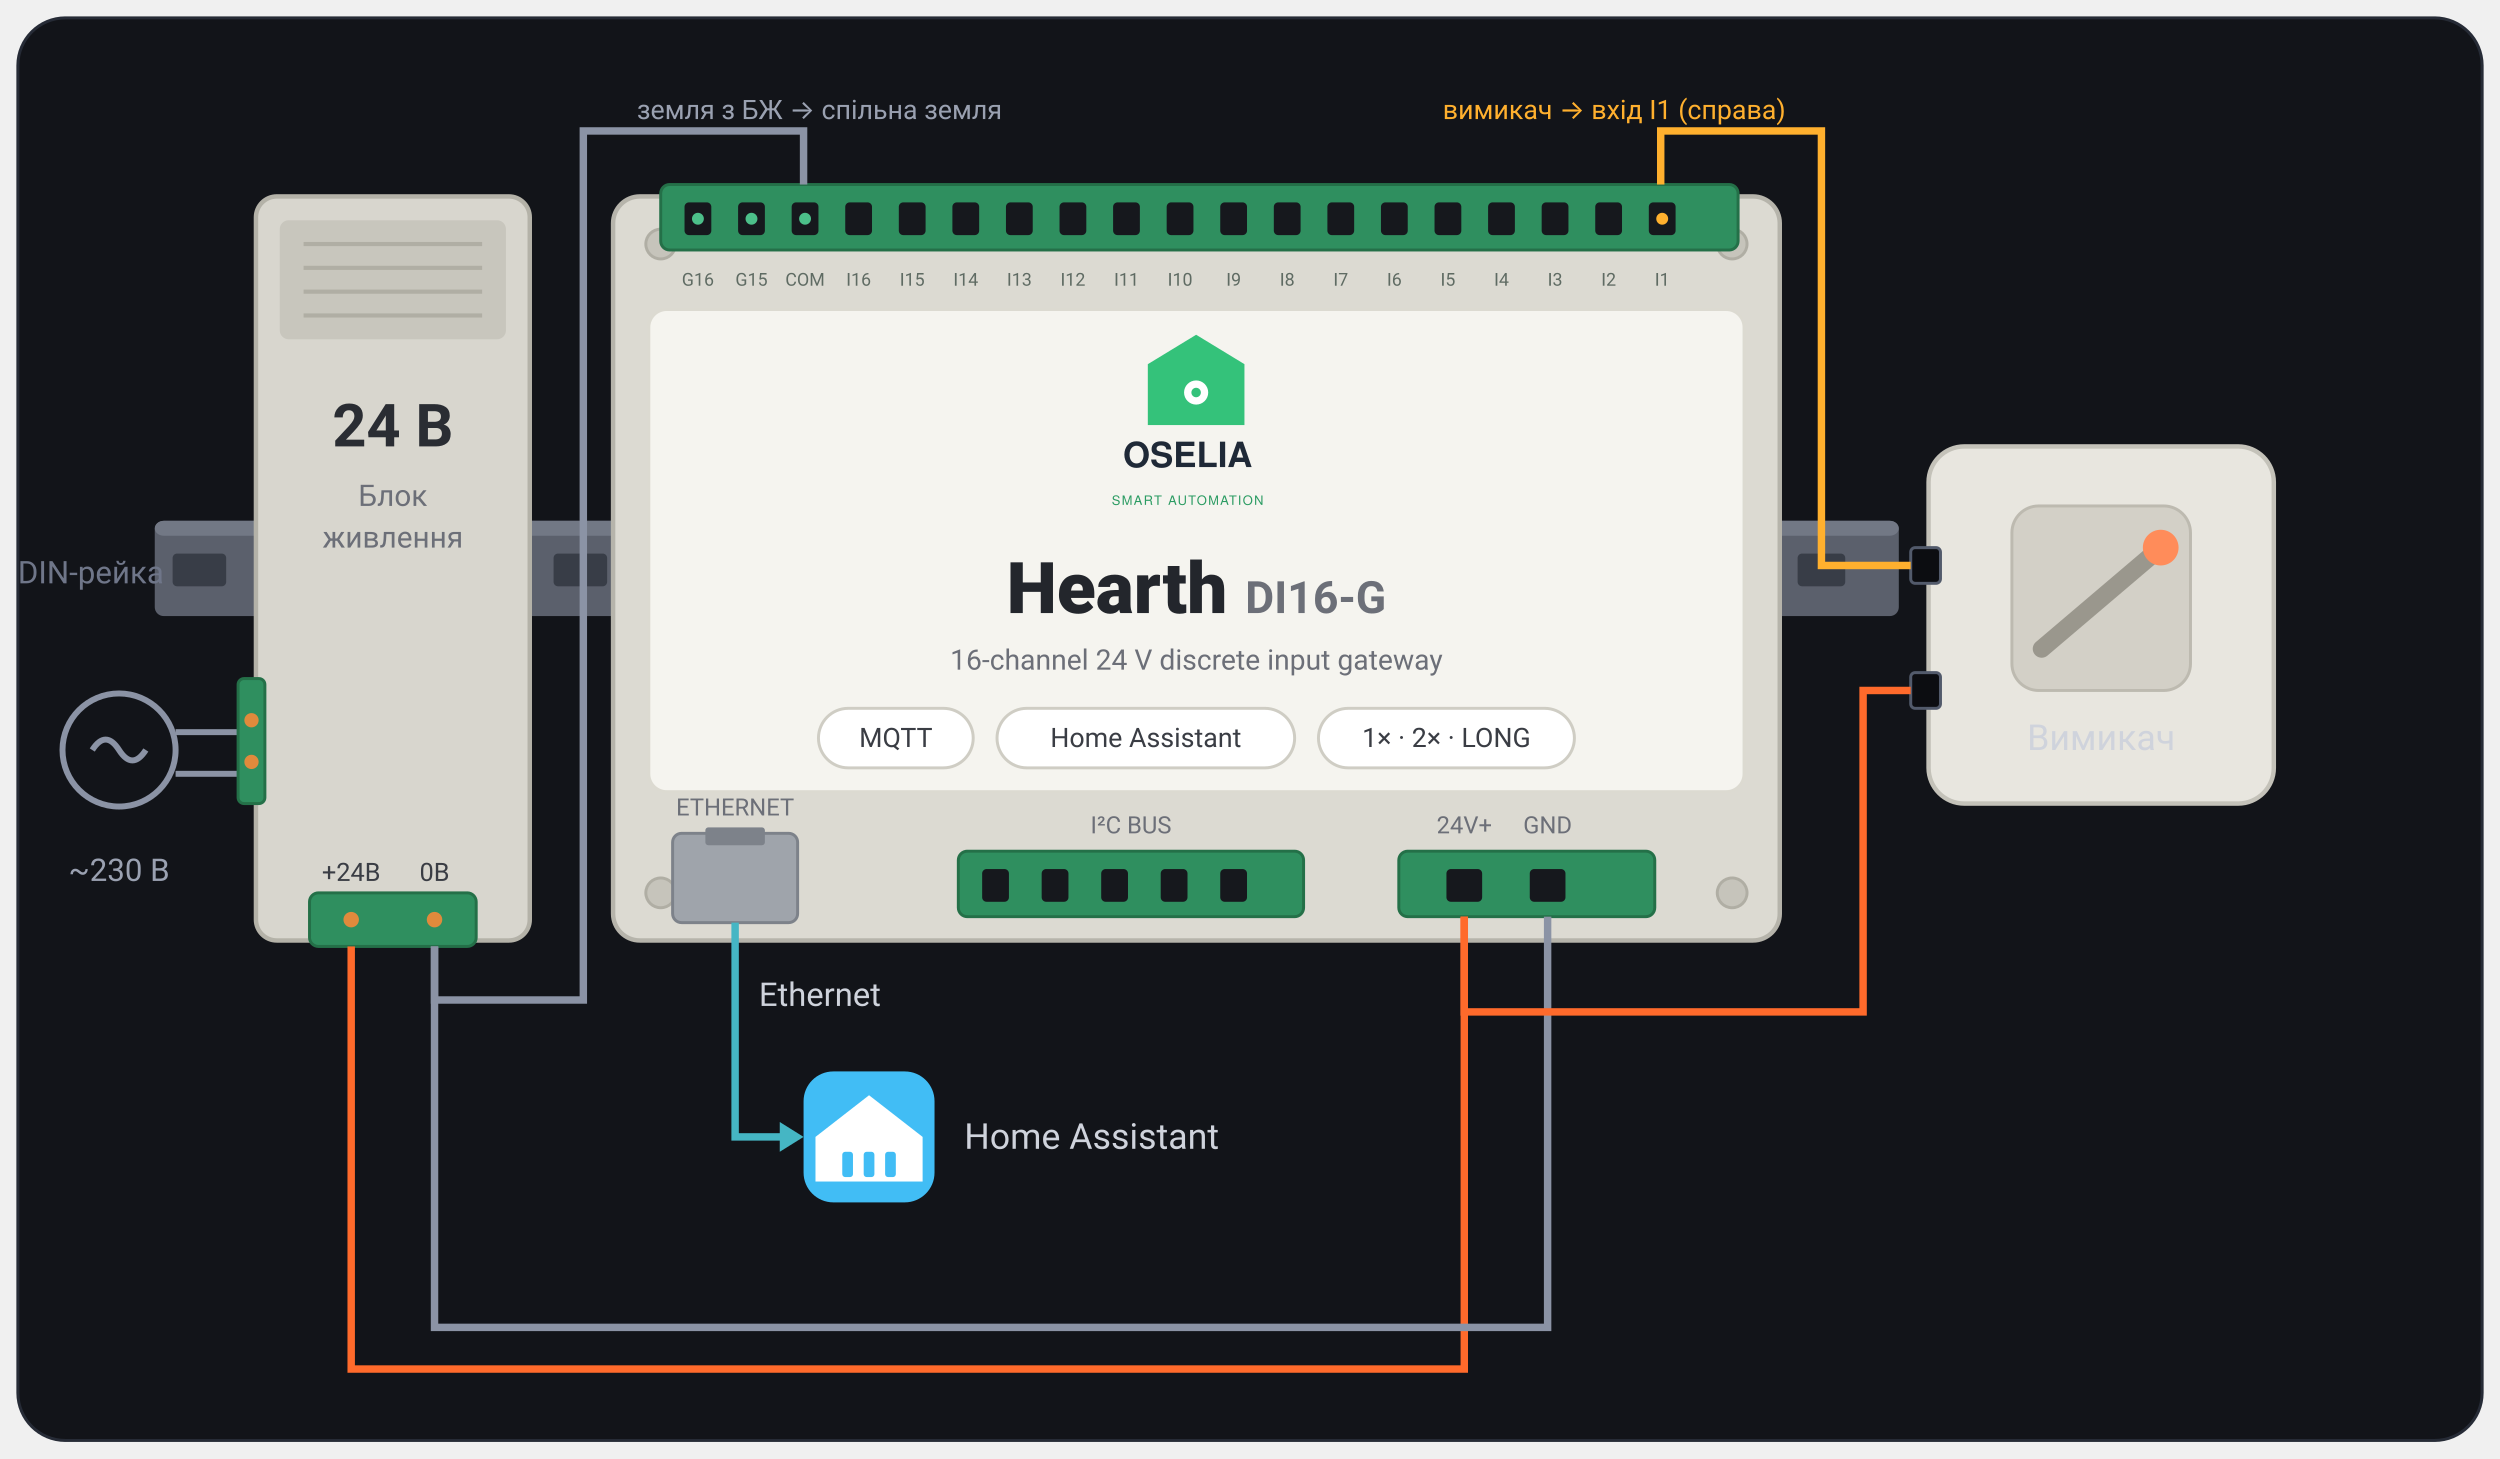
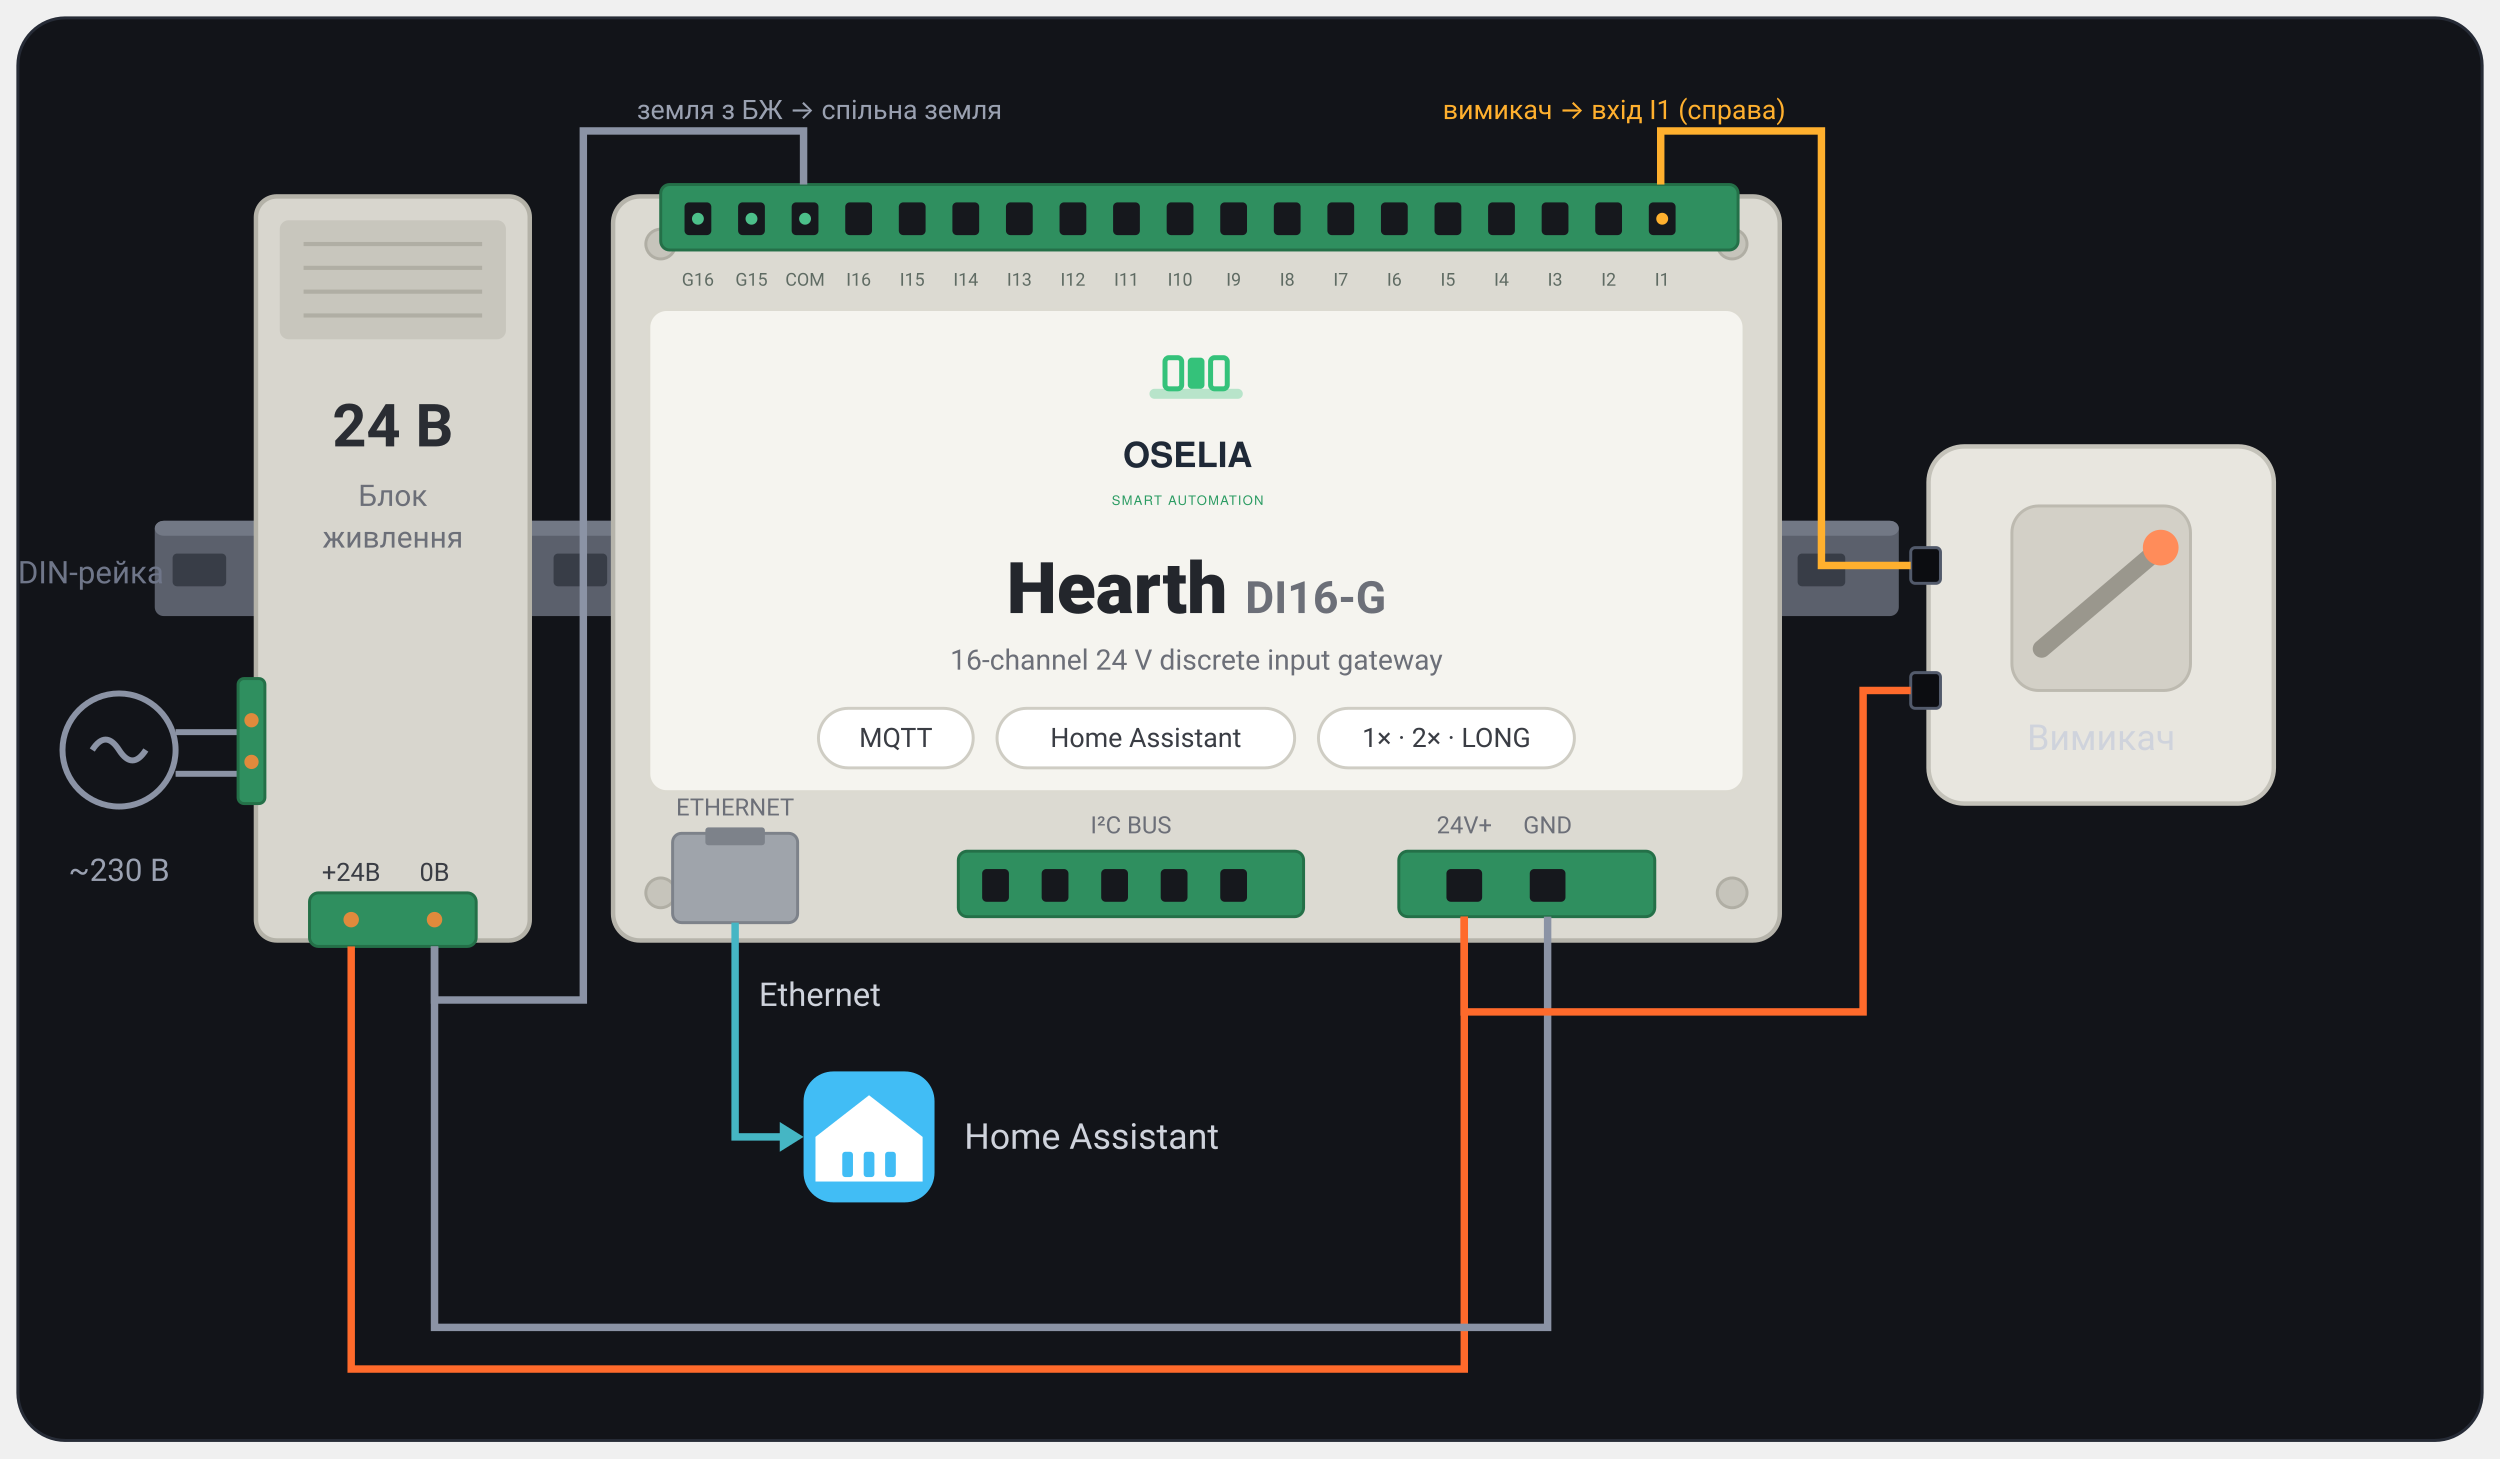
<svg xmlns="http://www.w3.org/2000/svg" viewBox="0 0 840 490" role="img" aria-label="Блок живлення 24 В, шлюз OSELIA Hearth DI16-G і вимикач на DIN-рейці, під'єднані до Home Assistant" font-family="ui-sans-serif, system-ui, -apple-system, Segoe UI, Roboto, sans-serif">
  <rect x="6" y="6" width="828" height="478" rx="16" fill="#121419" stroke="#262b36" />
  <g>
    <rect x="52" y="175" width="586" height="32" rx="3" fill="#5b606c" />
    <rect x="52" y="175" width="586" height="5" rx="3" fill="#727885" />
    <g fill="#383d47">
      <rect x="58" y="186" width="18" height="11" rx="1.5" />
      <rect x="186" y="186" width="18" height="11" rx="1.5" />
      <rect x="604" y="186" width="16" height="11" rx="1.5" />
    </g>
    <text x="6" y="196" font-size="10.5" fill="#6f7689">DIN-рейка</text>
  </g>
  <g>
    <circle cx="40" cy="252" r="19" fill="none" stroke="#8b93a5" stroke-width="2" />
    <path d="M31 252 q4.5 -7 9 0 t9 0" fill="none" stroke="#8b93a5" stroke-width="2" />
    <text x="40" y="296" font-size="10.5" fill="#9aa1b1" text-anchor="middle">~230 В</text>
    <path d="M59 246 H82" stroke="#8b93a5" stroke-width="2" />
    <path d="M59 260 H82" stroke="#8b93a5" stroke-width="2" />
  </g>
  <g>
    <rect x="86" y="66" width="92" height="250" rx="7" fill="#d8d6ce" stroke="#b4b2a8" stroke-width="1.5" />
    <rect x="94" y="74" width="76" height="40" rx="3" fill="#c8c6bd" />
    <g stroke="#b0aea4" stroke-width="1.4">
      <path d="M102 82 H162" />
      <path d="M102 90 H162" />
      <path d="M102 98 H162" />
      <path d="M102 106 H162" />
    </g>
    <text x="132" y="150" font-size="20" font-weight="700" fill="#2a2d33" text-anchor="middle">24 В</text>
    <text x="132" y="170" font-size="10" fill="#6c6f78" text-anchor="middle">Блок</text>
    <text x="132" y="184" font-size="10" fill="#6c6f78" text-anchor="middle">живлення</text>
    <rect x="80" y="228" width="9" height="42" rx="2" fill="#2f8f5f" stroke="#247048" />
    <circle cx="84.5" cy="242" r="2.4" fill="#e08a3c" />
    <circle cx="84.5" cy="256" r="2.4" fill="#e08a3c" />
    <rect x="104" y="300" width="56" height="18" rx="3" fill="#2f8f5f" stroke="#247048" />
    <circle cx="118" cy="309" r="2.6" fill="#e08a3c" />
    <circle cx="146" cy="309" r="2.6" fill="#e08a3c" />
    <text x="118" y="296" font-size="8.5" fill="#3a3d44" text-anchor="middle">+24В</text>
    <text x="146" y="296" font-size="8.5" fill="#3a3d44" text-anchor="middle">0В</text>
  </g>
  <g>
    <rect x="206" y="66" width="392" height="250" rx="9" fill="#dcdad2" stroke="#b6b4ab" stroke-width="1.5" />
    <g fill="#c6c4bb" stroke="#b0aea4">
      <circle cx="222" cy="82" r="5" />
      <circle cx="582" cy="82" r="5" />
      <circle cx="222" cy="300" r="5" />
      <circle cx="582" cy="300" r="5" />
    </g>
    <rect x="222" y="62" width="362" height="22" rx="3" fill="#2f8f5f" stroke="#247048" />
    <g fill="#16181d">
      <rect x="230" y="68" width="9" height="11" rx="1.5" />
      <rect x="248" y="68" width="9" height="11" rx="1.5" />
      <rect x="266" y="68" width="9" height="11" rx="1.5" />
      <rect x="284" y="68" width="9" height="11" rx="1.5" />
      <rect x="302" y="68" width="9" height="11" rx="1.5" />
      <rect x="320" y="68" width="9" height="11" rx="1.5" />
      <rect x="338" y="68" width="9" height="11" rx="1.5" />
      <rect x="356" y="68" width="9" height="11" rx="1.5" />
      <rect x="374" y="68" width="9" height="11" rx="1.5" />
      <rect x="392" y="68" width="9" height="11" rx="1.5" />
      <rect x="410" y="68" width="9" height="11" rx="1.5" />
      <rect x="428" y="68" width="9" height="11" rx="1.5" />
      <rect x="446" y="68" width="9" height="11" rx="1.5" />
      <rect x="464" y="68" width="9" height="11" rx="1.5" />
      <rect x="482" y="68" width="9" height="11" rx="1.5" />
      <rect x="500" y="68" width="9" height="11" rx="1.5" />
      <rect x="518" y="68" width="9" height="11" rx="1.5" />
      <rect x="536" y="68" width="9" height="11" rx="1.5" />
      <rect x="554" y="68" width="9" height="11" rx="1.5" />
    </g>
    <g fill="#4cc08a">
      <circle cx="234.5" cy="73.5" r="2" />
      <circle cx="252.5" cy="73.5" r="2" />
      <circle cx="270.5" cy="73.5" r="2" />
    </g>
    <circle cx="558.5" cy="73.5" r="2" fill="#ffb02e" />
    <g font-size="6" fill="#5f6b63" text-anchor="middle">
      <text x="234.5" y="96">G16</text>
      <text x="252.5" y="96">G15</text>
      <text x="270.5" y="96">COM</text>
      <text x="288.5" y="96">I16</text>
      <text x="306.5" y="96">I15</text>
      <text x="324.5" y="96">I14</text>
      <text x="342.5" y="96">I13</text>
      <text x="360.5" y="96">I12</text>
      <text x="378.5" y="96">I11</text>
      <text x="396.5" y="96">I10</text>
      <text x="414.5" y="96">I9</text>
      <text x="432.5" y="96">I8</text>
      <text x="450.5" y="96">I7</text>
      <text x="468.5" y="96">I6</text>
      <text x="486.5" y="96">I5</text>
      <text x="504.5" y="96">I4</text>
      <text x="522.5" y="96">I3</text>
      <text x="540.5" y="96">I2</text>
      <text x="558.5" y="96">I1</text>
    </g>
    <rect x="218" y="104" width="368" height="162" rx="6" fill="#f5f4ef" stroke="#dcdad1" />
    <svg x="342" y="110" width="120" height="61" viewBox="0 53 92 49" preserveAspectRatio="xMidYMid meet">
      <g transform="matrix(1 0 0 -1 0 172.91)">
-         <path d="M32.88,93.54 L58.96,93.54 L58.96,109.98 L45.92,117.92 L32.88,109.98 Z " fill="#34c27a" />
-         <circle cx="45.92" cy="102.33" r="3.26" fill="#ffffff" />
-         <circle cx="45.92" cy="102.33" r="1.28" fill="#34c27a" />
+         <g transform="translate(45.92,105.73) scale(0.3,-0.3)">
+           <rect x="-42" y="8" width="84" height="9" rx="4.5" fill="#34c27a" opacity=".32" />
+           <rect x="-28" y="-20" width="15" height="28" rx="3.5" fill="none" stroke="#34c27a" stroke-width="4.5" />
+           <rect x="-7.5" y="-20" width="15" height="28" rx="3.5" fill="#34c27a" />
+           <rect x="13" y="-20" width="15" height="28" rx="3.5" fill="none" stroke="#34c27a" stroke-width="4.5" />
+         </g>
        <text transform="translate(26.17,82.20) scale(1,-1)" font-family="Helvetica, Arial, sans-serif" font-weight="bold" font-size="9.40" fill="#1f2937">OSELIA</text>
        <text transform="translate(23.14,72.00) scale(1,-1)" font-family="Helvetica, Arial, sans-serif" font-weight="normal" font-size="3.50" letter-spacing="0.35" fill="#2a9b62">SMART AUTOMATION</text>
      </g>
    </svg>
    <text x="402" y="206" font-size="24" font-weight="800" fill="#23262c" text-anchor="middle">Hearth <tspan font-size="15" font-weight="600" fill="#6c6f78">DI16-G</tspan>
    </text>
    <text x="402" y="225" font-size="9.5" fill="#6c6f78" text-anchor="middle">16-channel 24 V discrete input gateway</text>
    <g font-size="9" fill="#3a3d44" text-anchor="middle">
      <rect x="275" y="238" width="52" height="20" rx="10" fill="#fff" stroke="#cfcdc4" />
      <text x="301" y="251">MQTT</text>
      <rect x="335" y="238" width="100" height="20" rx="10" fill="#fff" stroke="#cfcdc4" />
      <text x="385" y="251">Home Assistant</text>
      <rect x="443" y="238" width="86" height="20" rx="10" fill="#fff" stroke="#cfcdc4" />
      <text x="486" y="251">1× · 2× · LONG</text>
    </g>
    <rect x="226" y="280" width="42" height="30" rx="3" fill="#9fa4ab" stroke="#7d828a" />
    <rect x="237" y="278" width="20" height="6" rx="1" fill="#7d828a" />
    <text x="247" y="274" font-size="8" fill="#6c6f78" text-anchor="middle">ETHERNET</text>
    <rect x="322" y="286" width="116" height="22" rx="3" fill="#2f8f5f" stroke="#247048" />
    <g fill="#16181d">
      <rect x="330" y="292" width="9" height="11" rx="1.5" />
      <rect x="350" y="292" width="9" height="11" rx="1.5" />
      <rect x="370" y="292" width="9" height="11" rx="1.5" />
      <rect x="390" y="292" width="9" height="11" rx="1.5" />
      <rect x="410" y="292" width="9" height="11" rx="1.5" />
    </g>
    <text x="380" y="280" font-size="8" fill="#6c6f78" text-anchor="middle">I²C BUS</text>
    <rect x="470" y="286" width="86" height="22" rx="3" fill="#2f8f5f" stroke="#247048" />
    <g fill="#16181d">
      <rect x="486" y="292" width="12" height="11" rx="1.5" />
      <rect x="514" y="292" width="12" height="11" rx="1.5" />
    </g>
    <text x="492" y="280" font-size="8" fill="#6c6f78" text-anchor="middle">24V+</text>
    <text x="520" y="280" font-size="8" fill="#6c6f78" text-anchor="middle">GND</text>
  </g>
  <g>
    <rect x="648" y="150" width="116" height="120" rx="12" fill="#e8e6df" stroke="#c4c2b9" stroke-width="1.5" />
    <rect x="676" y="170" width="60" height="62" rx="9" fill="#d3d0c7" stroke="#bdbab0" />
    <path d="M686 218 L726 184" stroke="#9a978d" stroke-width="6" stroke-linecap="round" />
    <circle cx="726" cy="184" r="6" fill="#ff8c5a" />
    <text x="706" y="252" font-size="12" fill="#cfd3dc" text-anchor="middle">Вимикач</text>
    <rect x="642" y="184" width="10" height="12" rx="1.5" fill="#0c0d11" stroke="#525a6b" />
    <rect x="642" y="226" width="10" height="12" rx="1.5" fill="#0c0d11" stroke="#525a6b" />
  </g>
  <g>
    <rect x="270" y="360" width="44" height="44" rx="10" fill="#41bdf5" />
    <path d="M292 368 L310 382 L310 397 L274 397 L274 382 Z" fill="#fff" />
    <g fill="#41bdf5">
      <rect x="283" y="387" width="3.6" height="8.5" rx="1" />
      <rect x="290.2" y="387" width="3.6" height="8.5" rx="1" />
      <rect x="297.4" y="387" width="3.6" height="8.5" rx="1" />
    </g>
    <text x="324" y="386" font-size="12" fill="#cfd3dc">Home Assistant</text>
  </g>
  <path d="M118 318 V460 H492 V308" fill="none" stroke="#ff6a2b" stroke-width="2.5" />
  <path d="M146 318 V446 H520 V308" fill="none" stroke="#8b93a5" stroke-width="2.5" />
  <path d="M492 308 V340 H626 V232 H642" fill="none" stroke="#ff6a2b" stroke-width="2.5" />
  <path d="M642 190 H612 V44 H558 V62" fill="none" stroke="#ffb02e" stroke-width="2.5" />
  <text x="600" y="40" font-size="9" fill="#ffb02e" text-anchor="end">вимикач → вхід I1 (справа)</text>
  <path d="M146 318 V336 H196 V44 H270 V62" fill="none" stroke="#8b93a5" stroke-width="2.5" />
  <text x="214" y="40" font-size="9" fill="#9aa1b1" text-anchor="start">земля з БЖ → спільна земля</text>
  <path d="M247 310 V382 H266" fill="none" stroke="#45b6c4" stroke-width="2.5" />
  <path d="M262 377 l8 5 l-8 5 z" fill="#45b6c4" />
  <text x="255" y="338" font-size="11" fill="#cfd3dc">Ethernet</text>
</svg>
